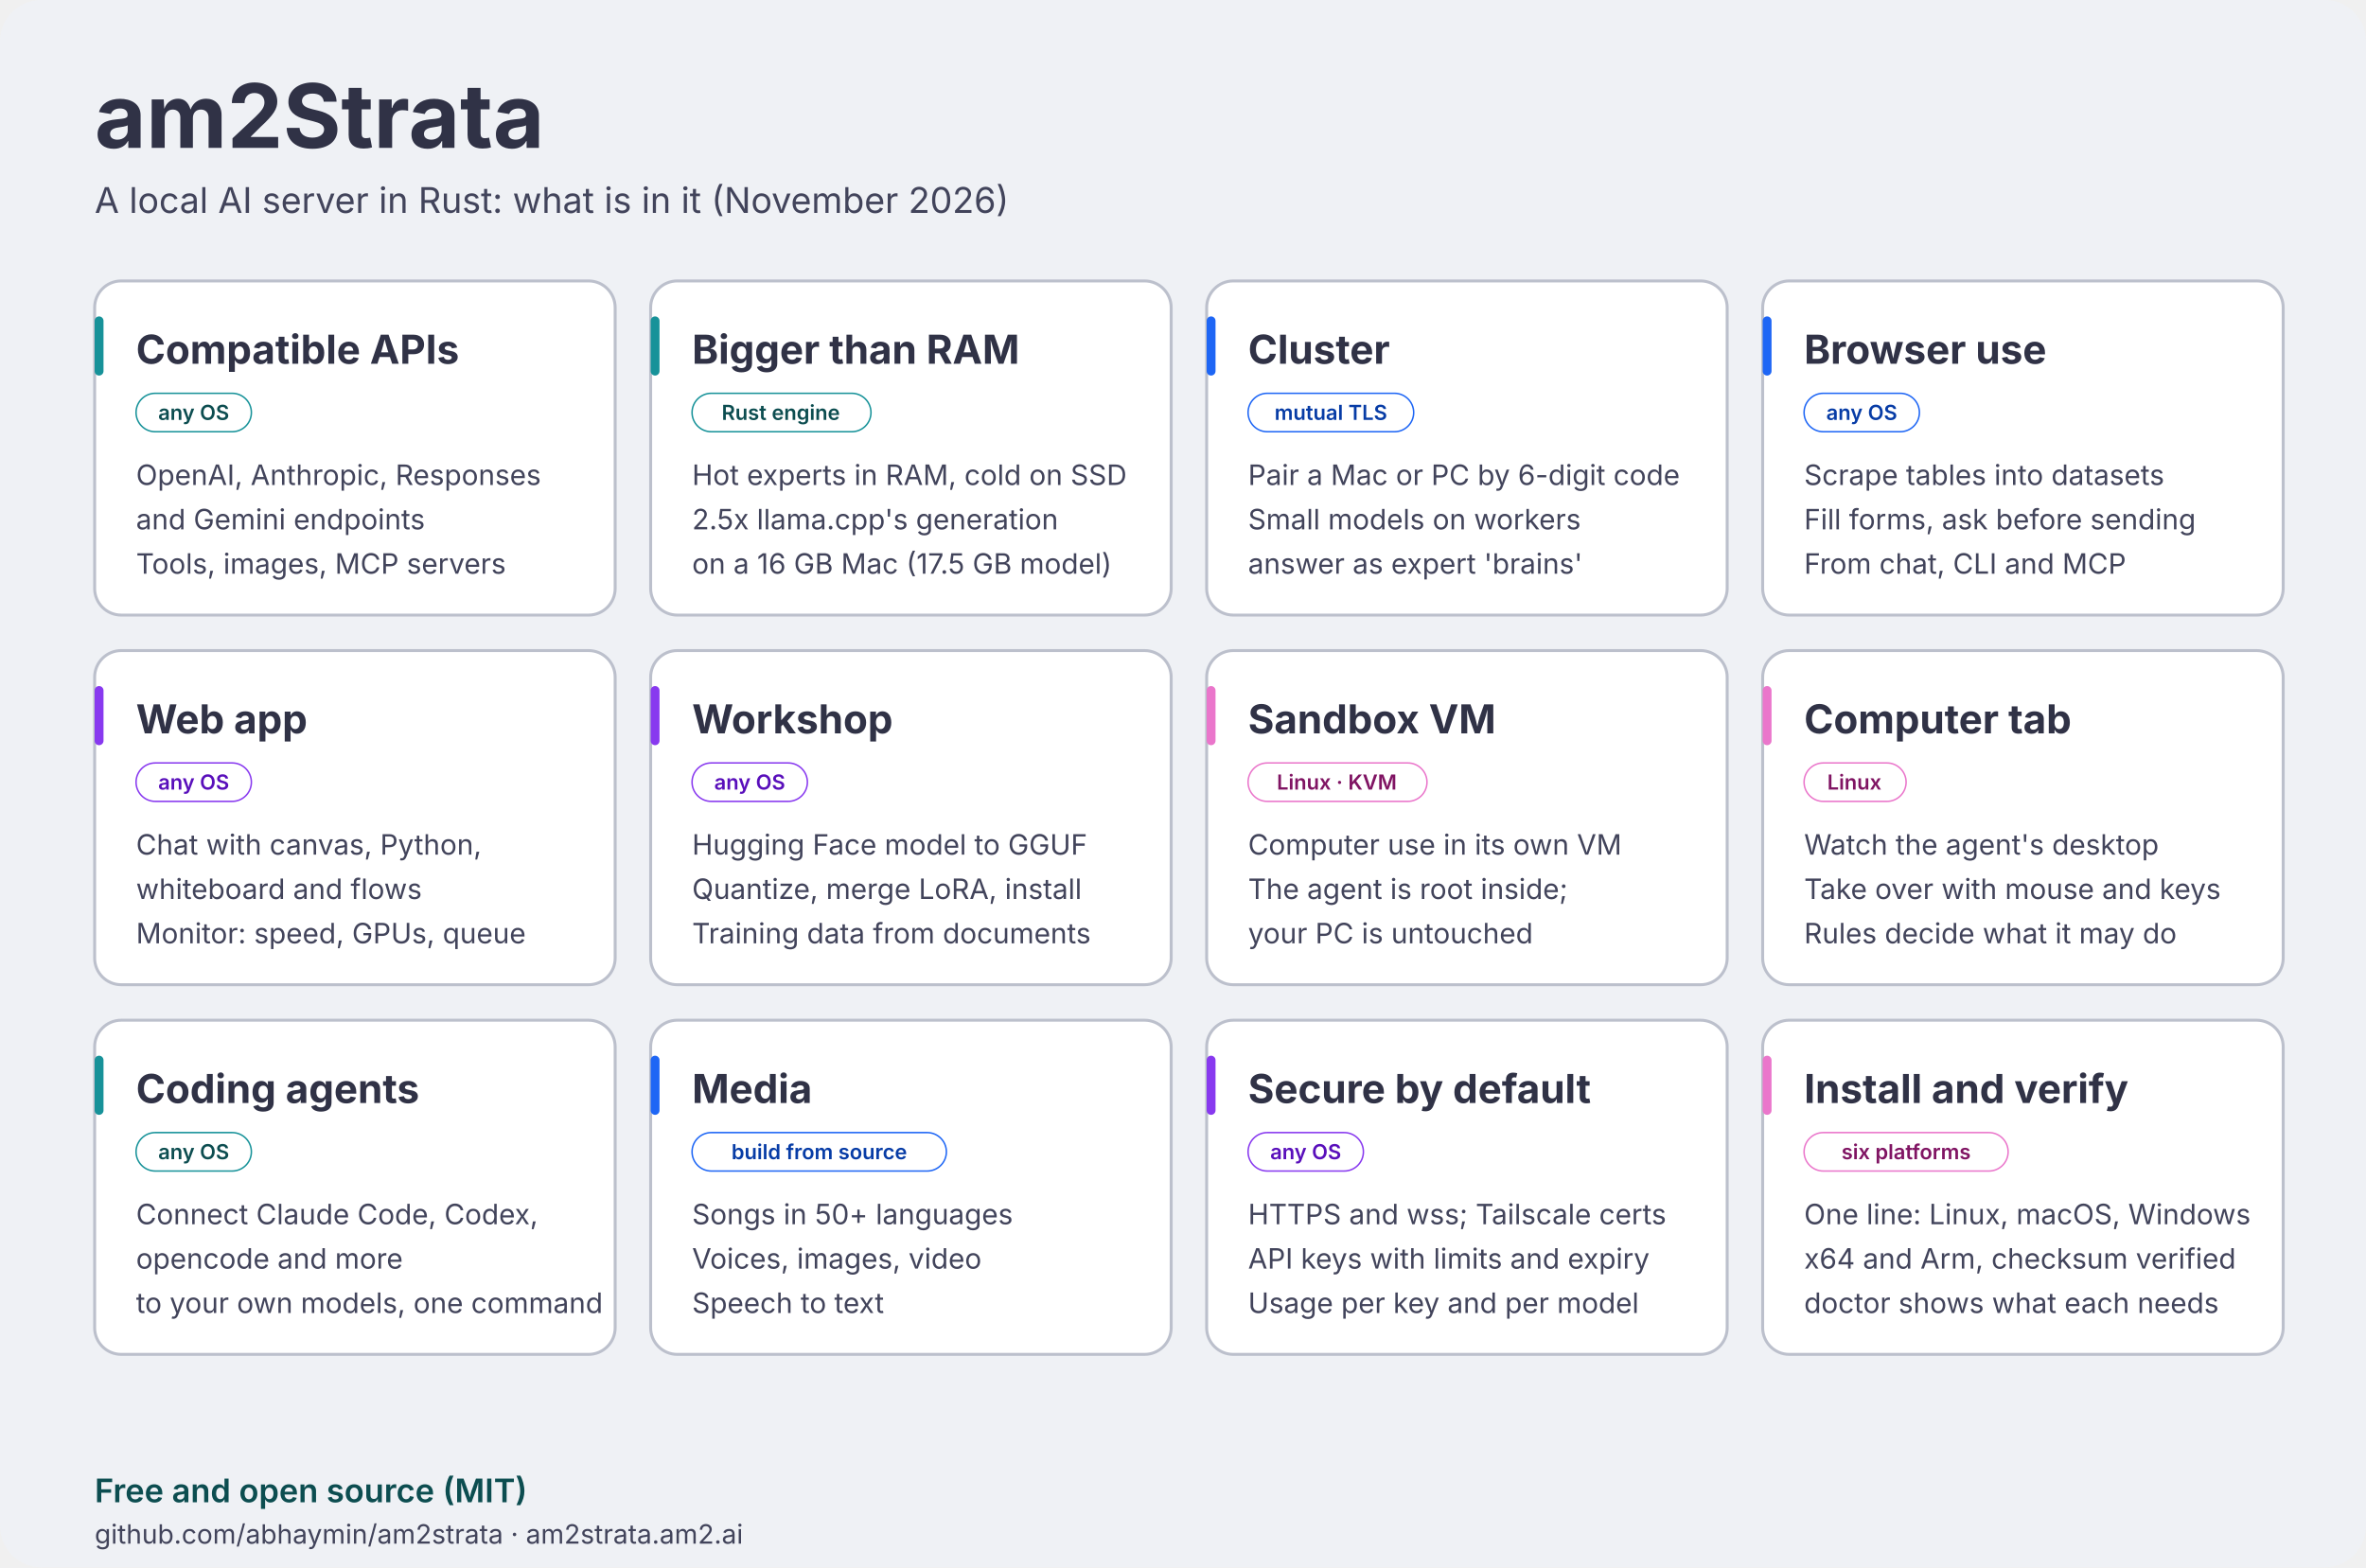
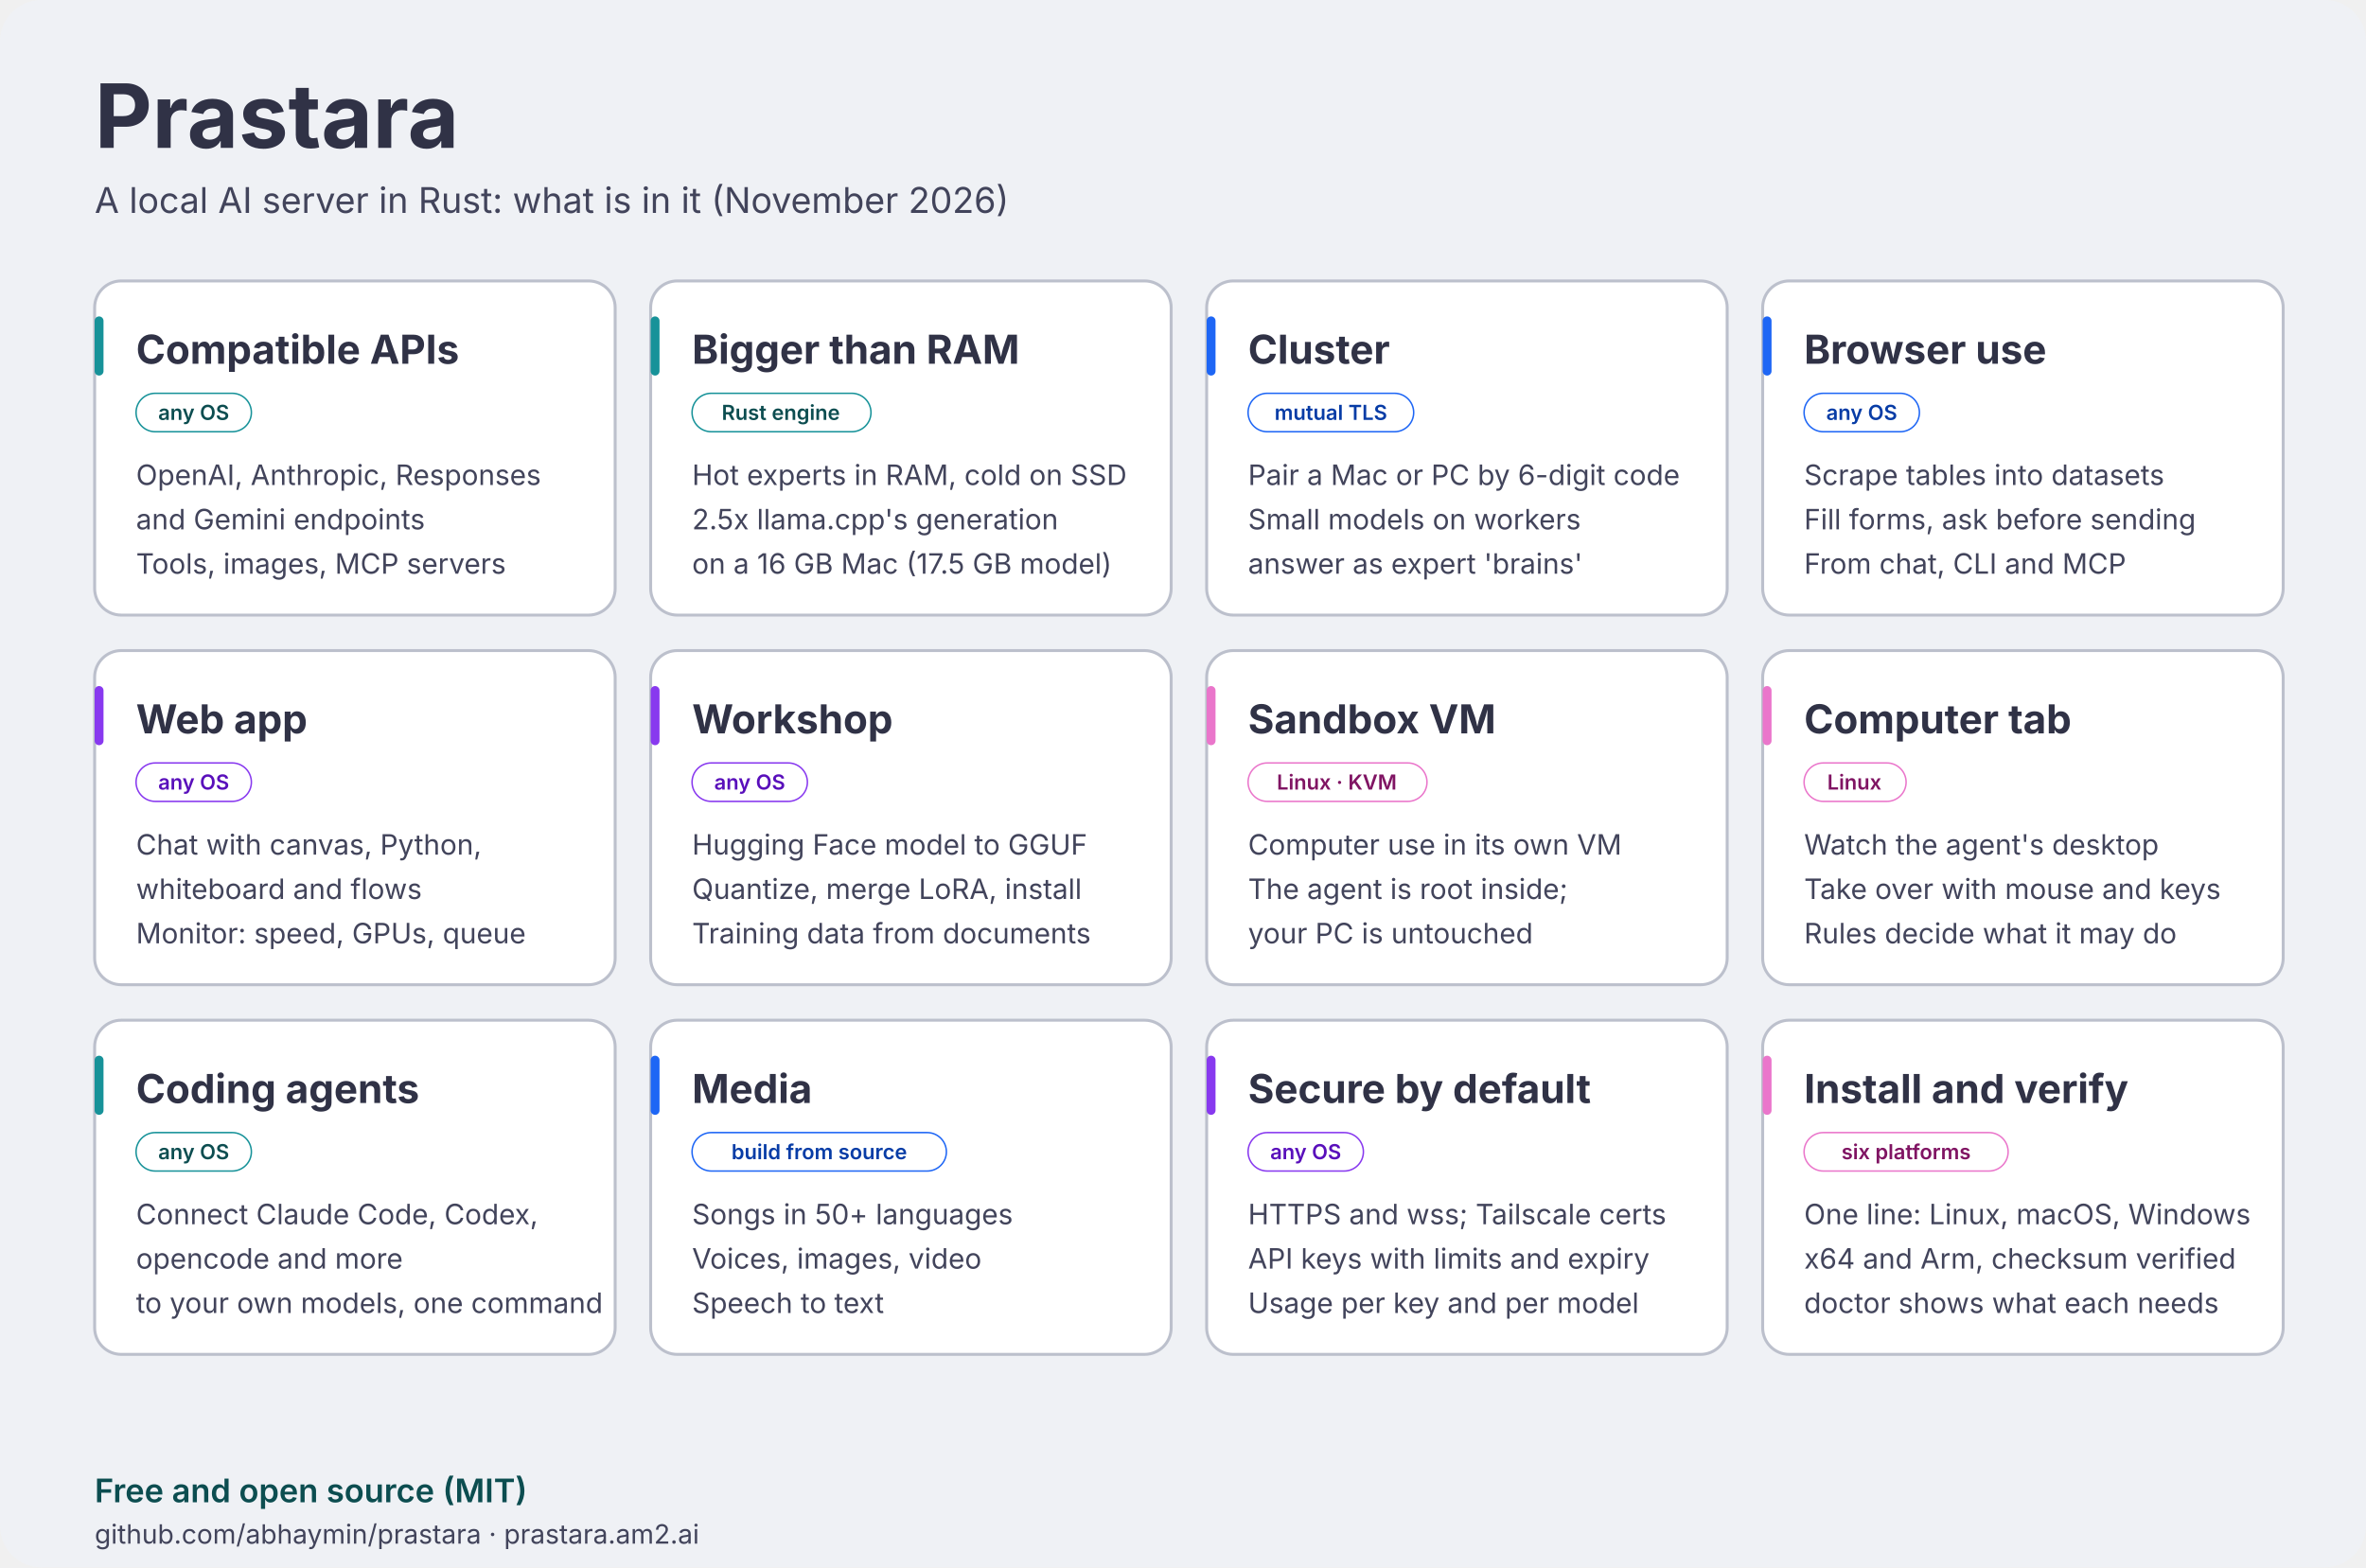
<svg xmlns="http://www.w3.org/2000/svg" viewBox="0 0 1600 1060" width="1600" height="1060" font-family="Outfit, Inter, 'Segoe UI', Helvetica, Arial, sans-serif" role="img" aria-labelledby="t d">
  <rect width="1600" height="1060" rx="28" fill="#eff1f5" />
-   <text x="64" y="100" font-size="60" font-weight="700" text-anchor="start" fill="#303246">am2Strata</text>
+   <text x="64" y="100" font-size="60" font-weight="700" text-anchor="start" fill="#303246">Prastara</text>
  <text x="64" y="144" font-size="24" font-weight="400" text-anchor="start" fill="#42445b">A local AI server in Rust: what is in it (November 2026)</text>
  <g transform="translate(64 190)">
    <rect width="352" height="226" rx="18" fill="#ffffff" stroke="#bcc0cc" stroke-width="2" />
    <rect x="0" y="24" width="6" height="40" rx="3" fill="#179299" />
    <text x="28" y="56" font-size="27" font-weight="700" text-anchor="start" fill="#303246">Compatible APIs</text>
    <rect x="28" y="76" width="78" height="26" rx="13" fill="none" stroke="#179299" />
    <text x="67" y="94" font-size="14" font-weight="600" text-anchor="middle" fill="#0c4d50">any OS</text>
    <text x="28" y="138" font-size="19" font-weight="400" text-anchor="start" fill="#42445b">OpenAI, Anthropic, Responses</text>
    <text x="28" y="168" font-size="19" font-weight="400" text-anchor="start" fill="#42445b">and Gemini endpoints</text>
    <text x="28" y="198" font-size="19" font-weight="400" text-anchor="start" fill="#42445b">Tools, images, MCP servers</text>
  </g>
  <g transform="translate(440 190)">
    <rect width="352" height="226" rx="18" fill="#ffffff" stroke="#bcc0cc" stroke-width="2" />
    <rect x="0" y="24" width="6" height="40" rx="3" fill="#179299" />
    <text x="28" y="56" font-size="27" font-weight="700" text-anchor="start" fill="#303246">Bigger than RAM</text>
    <rect x="28" y="76" width="121" height="26" rx="13" fill="none" stroke="#179299" />
    <text x="88" y="94" font-size="14" font-weight="600" text-anchor="middle" fill="#0c4d50">Rust engine</text>
    <text x="28" y="138" font-size="19" font-weight="400" text-anchor="start" fill="#42445b">Hot experts in RAM, cold on SSD</text>
    <text x="28" y="168" font-size="19" font-weight="400" text-anchor="start" fill="#42445b">2.5x llama.cpp's generation</text>
    <text x="28" y="198" font-size="19" font-weight="400" text-anchor="start" fill="#42445b">on a 16 GB Mac (17.5 GB model)</text>
  </g>
  <g transform="translate(816 190)">
    <rect width="352" height="226" rx="18" fill="#ffffff" stroke="#bcc0cc" stroke-width="2" />
    <rect x="0" y="24" width="6" height="40" rx="3" fill="#1e66f5" />
    <text x="28" y="56" font-size="27" font-weight="700" text-anchor="start" fill="#303246">Cluster</text>
    <rect x="28" y="76" width="112" height="26" rx="13" fill="none" stroke="#1e66f5" />
    <text x="84" y="94" font-size="14" font-weight="600" text-anchor="middle" fill="#073ca6">mutual TLS</text>
    <text x="28" y="138" font-size="19" font-weight="400" text-anchor="start" fill="#42445b">Pair a Mac or PC by 6-digit code</text>
    <text x="28" y="168" font-size="19" font-weight="400" text-anchor="start" fill="#42445b">Small models on workers</text>
    <text x="28" y="198" font-size="19" font-weight="400" text-anchor="start" fill="#42445b">answer as expert 'brains'</text>
  </g>
  <g transform="translate(1192 190)">
    <rect width="352" height="226" rx="18" fill="#ffffff" stroke="#bcc0cc" stroke-width="2" />
    <rect x="0" y="24" width="6" height="40" rx="3" fill="#1e66f5" />
    <text x="28" y="56" font-size="27" font-weight="700" text-anchor="start" fill="#303246">Browser use</text>
    <rect x="28" y="76" width="78" height="26" rx="13" fill="none" stroke="#1e66f5" />
    <text x="67" y="94" font-size="14" font-weight="600" text-anchor="middle" fill="#073ca6">any OS</text>
    <text x="28" y="138" font-size="19" font-weight="400" text-anchor="start" fill="#42445b">Scrape tables into datasets</text>
    <text x="28" y="168" font-size="19" font-weight="400" text-anchor="start" fill="#42445b">Fill forms, ask before sending</text>
    <text x="28" y="198" font-size="19" font-weight="400" text-anchor="start" fill="#42445b">From chat, CLI and MCP</text>
  </g>
  <g transform="translate(64 440)">
    <rect width="352" height="226" rx="18" fill="#ffffff" stroke="#bcc0cc" stroke-width="2" />
    <rect x="0" y="24" width="6" height="40" rx="3" fill="#8839ef" />
    <text x="28" y="56" font-size="27" font-weight="700" text-anchor="start" fill="#303246">Web app</text>
    <rect x="28" y="76" width="78" height="26" rx="13" fill="none" stroke="#8839ef" />
    <text x="67" y="94" font-size="14" font-weight="600" text-anchor="middle" fill="#590fbb">any OS</text>
    <text x="28" y="138" font-size="19" font-weight="400" text-anchor="start" fill="#42445b">Chat with canvas, Python,</text>
    <text x="28" y="168" font-size="19" font-weight="400" text-anchor="start" fill="#42445b">whiteboard and flows</text>
    <text x="28" y="198" font-size="19" font-weight="400" text-anchor="start" fill="#42445b">Monitor: speed, GPUs, queue</text>
  </g>
  <g transform="translate(440 440)">
    <rect width="352" height="226" rx="18" fill="#ffffff" stroke="#bcc0cc" stroke-width="2" />
    <rect x="0" y="24" width="6" height="40" rx="3" fill="#8839ef" />
    <text x="28" y="56" font-size="27" font-weight="700" text-anchor="start" fill="#303246">Workshop</text>
    <rect x="28" y="76" width="78" height="26" rx="13" fill="none" stroke="#8839ef" />
    <text x="67" y="94" font-size="14" font-weight="600" text-anchor="middle" fill="#590fbb">any OS</text>
    <text x="28" y="138" font-size="19" font-weight="400" text-anchor="start" fill="#42445b">Hugging Face model to GGUF</text>
    <text x="28" y="168" font-size="19" font-weight="400" text-anchor="start" fill="#42445b">Quantize, merge LoRA, install</text>
    <text x="28" y="198" font-size="19" font-weight="400" text-anchor="start" fill="#42445b">Training data from documents</text>
  </g>
  <g transform="translate(816 440)">
    <rect width="352" height="226" rx="18" fill="#ffffff" stroke="#bcc0cc" stroke-width="2" />
    <rect x="0" y="24" width="6" height="40" rx="3" fill="#ea76cb" />
    <text x="28" y="56" font-size="27" font-weight="700" text-anchor="start" fill="#303246">Sandbox VM</text>
    <rect x="28" y="76" width="121" height="26" rx="13" fill="none" stroke="#ea76cb" />
    <text x="88" y="94" font-size="14" font-weight="600" text-anchor="middle" fill="#801463">Linux · KVM</text>
    <text x="28" y="138" font-size="19" font-weight="400" text-anchor="start" fill="#42445b">Computer use in its own VM</text>
    <text x="28" y="168" font-size="19" font-weight="400" text-anchor="start" fill="#42445b">The agent is root inside;</text>
    <text x="28" y="198" font-size="19" font-weight="400" text-anchor="start" fill="#42445b">your PC is untouched</text>
  </g>
  <g transform="translate(1192 440)">
    <rect width="352" height="226" rx="18" fill="#ffffff" stroke="#bcc0cc" stroke-width="2" />
    <rect x="0" y="24" width="6" height="40" rx="3" fill="#ea76cb" />
    <text x="28" y="56" font-size="27" font-weight="700" text-anchor="start" fill="#303246">Computer tab</text>
    <rect x="28" y="76" width="69" height="26" rx="13" fill="none" stroke="#ea76cb" />
    <text x="62" y="94" font-size="14" font-weight="600" text-anchor="middle" fill="#801463">Linux</text>
    <text x="28" y="138" font-size="19" font-weight="400" text-anchor="start" fill="#42445b">Watch the agent's desktop</text>
    <text x="28" y="168" font-size="19" font-weight="400" text-anchor="start" fill="#42445b">Take over with mouse and keys</text>
    <text x="28" y="198" font-size="19" font-weight="400" text-anchor="start" fill="#42445b">Rules decide what it may do</text>
  </g>
  <g transform="translate(64 690)">
    <rect width="352" height="226" rx="18" fill="#ffffff" stroke="#bcc0cc" stroke-width="2" />
    <rect x="0" y="24" width="6" height="40" rx="3" fill="#179299" />
    <text x="28" y="56" font-size="27" font-weight="700" text-anchor="start" fill="#303246">Coding agents</text>
    <rect x="28" y="76" width="78" height="26" rx="13" fill="none" stroke="#179299" />
    <text x="67" y="94" font-size="14" font-weight="600" text-anchor="middle" fill="#0c4d50">any OS</text>
    <text x="28" y="138" font-size="19" font-weight="400" text-anchor="start" fill="#42445b">Connect Claude Code, Codex,</text>
    <text x="28" y="168" font-size="19" font-weight="400" text-anchor="start" fill="#42445b">opencode and more</text>
    <text x="28" y="198" font-size="19" font-weight="400" text-anchor="start" fill="#42445b">to your own models, one command</text>
  </g>
  <g transform="translate(440 690)">
    <rect width="352" height="226" rx="18" fill="#ffffff" stroke="#bcc0cc" stroke-width="2" />
    <rect x="0" y="24" width="6" height="40" rx="3" fill="#1e66f5" />
    <text x="28" y="56" font-size="27" font-weight="700" text-anchor="start" fill="#303246">Media</text>
    <rect x="28" y="76" width="172" height="26" rx="13" fill="none" stroke="#1e66f5" />
    <text x="114" y="94" font-size="14" font-weight="600" text-anchor="middle" fill="#073ca6">build from source</text>
    <text x="28" y="138" font-size="19" font-weight="400" text-anchor="start" fill="#42445b">Songs in 50+ languages</text>
    <text x="28" y="168" font-size="19" font-weight="400" text-anchor="start" fill="#42445b">Voices, images, video</text>
    <text x="28" y="198" font-size="19" font-weight="400" text-anchor="start" fill="#42445b">Speech to text</text>
  </g>
  <g transform="translate(816 690)">
    <rect width="352" height="226" rx="18" fill="#ffffff" stroke="#bcc0cc" stroke-width="2" />
    <rect x="0" y="24" width="6" height="40" rx="3" fill="#8839ef" />
    <text x="28" y="56" font-size="27" font-weight="700" text-anchor="start" fill="#303246">Secure by default</text>
    <rect x="28" y="76" width="78" height="26" rx="13" fill="none" stroke="#8839ef" />
    <text x="67" y="94" font-size="14" font-weight="600" text-anchor="middle" fill="#590fbb">any OS</text>
    <text x="28" y="138" font-size="19" font-weight="400" text-anchor="start" fill="#42445b">HTTPS and wss; Tailscale certs</text>
    <text x="28" y="168" font-size="19" font-weight="400" text-anchor="start" fill="#42445b">API keys with limits and expiry</text>
    <text x="28" y="198" font-size="19" font-weight="400" text-anchor="start" fill="#42445b">Usage per key and per model</text>
  </g>
  <g transform="translate(1192 690)">
    <rect width="352" height="226" rx="18" fill="#ffffff" stroke="#bcc0cc" stroke-width="2" />
    <rect x="0" y="24" width="6" height="40" rx="3" fill="#ea76cb" />
    <text x="28" y="56" font-size="27" font-weight="700" text-anchor="start" fill="#303246">Install and verify</text>
    <rect x="28" y="76" width="138" height="26" rx="13" fill="none" stroke="#ea76cb" />
    <text x="97" y="94" font-size="14" font-weight="600" text-anchor="middle" fill="#801463">six platforms</text>
    <text x="28" y="138" font-size="19" font-weight="400" text-anchor="start" fill="#42445b">One line: Linux, macOS, Windows</text>
    <text x="28" y="168" font-size="19" font-weight="400" text-anchor="start" fill="#42445b">x64 and Arm, checksum verified</text>
    <text x="28" y="198" font-size="19" font-weight="400" text-anchor="start" fill="#42445b">doctor shows what each needs</text>
  </g>
  <text x="64" y="1016" font-size="22" font-weight="600" text-anchor="start" fill="#0c4d50">Free and open source (MIT)</text>
-   <text x="64" y="1044" font-size="18" font-weight="400" text-anchor="start" fill="#42445b">github.com/abhaymin/am2strata · am2strata.am2.ai</text>
+   <text x="64" y="1044" font-size="18" font-weight="400" text-anchor="start" fill="#42445b">github.com/abhaymin/prastara · prastara.am2.ai</text>
</svg>
